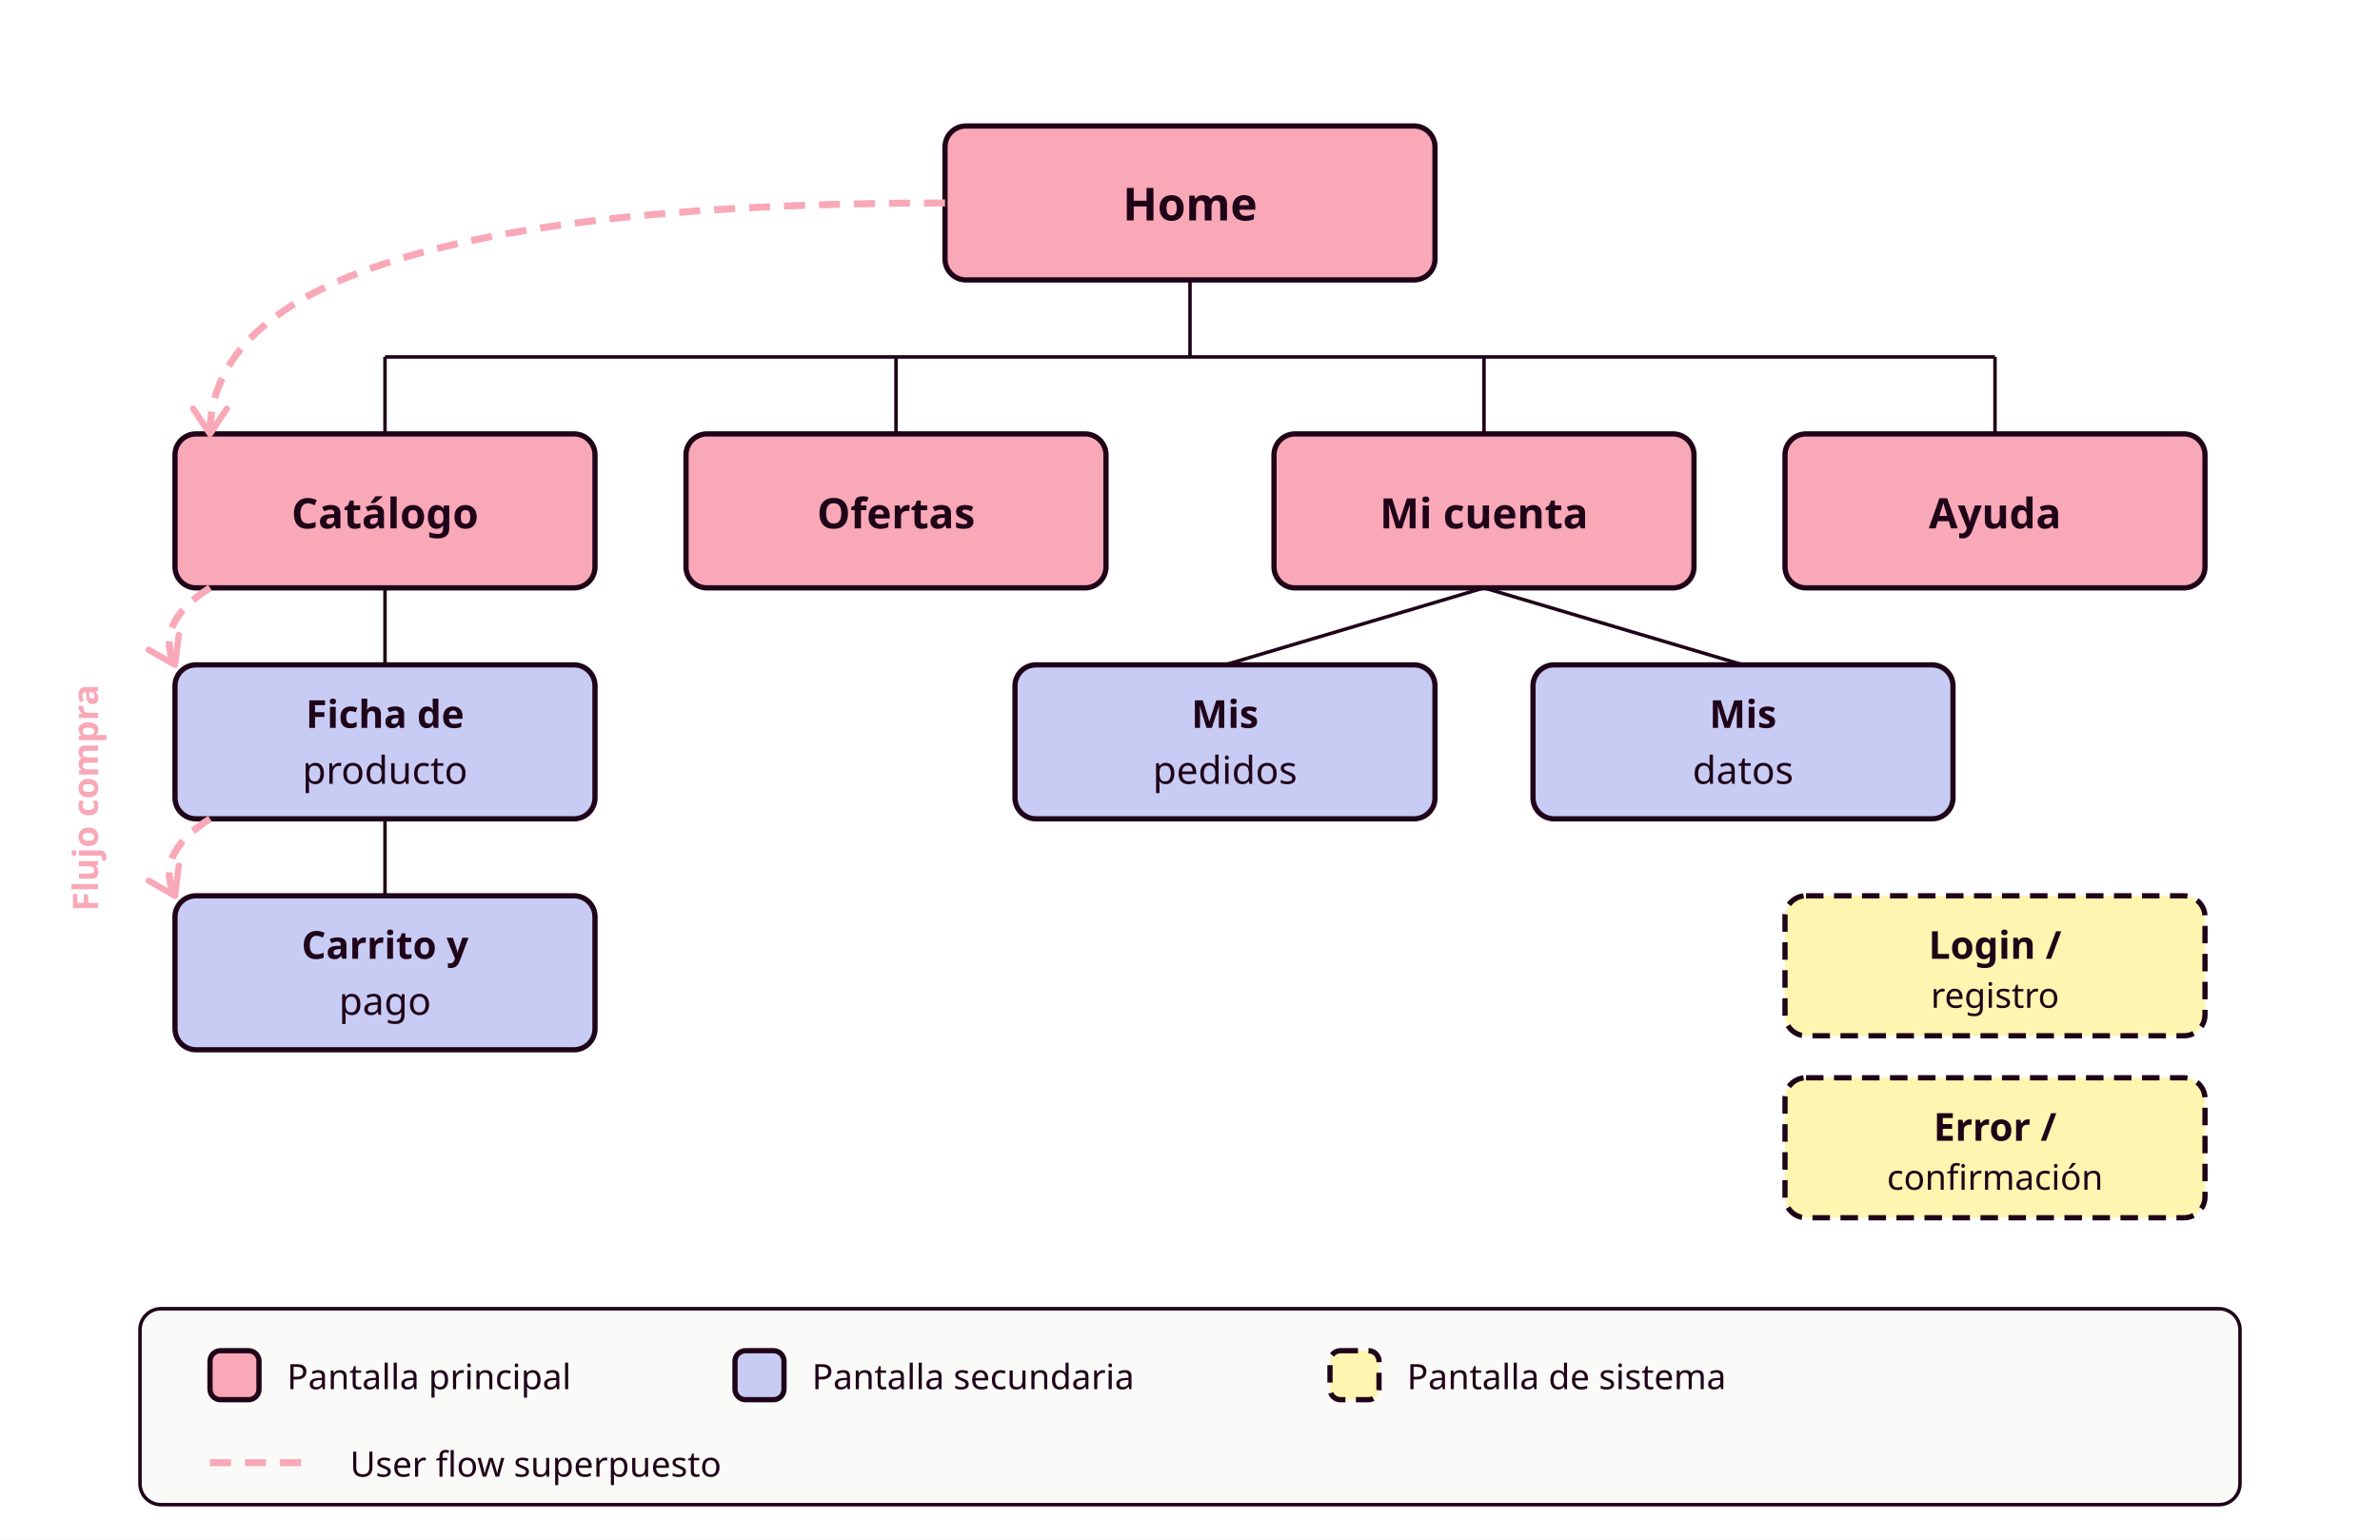
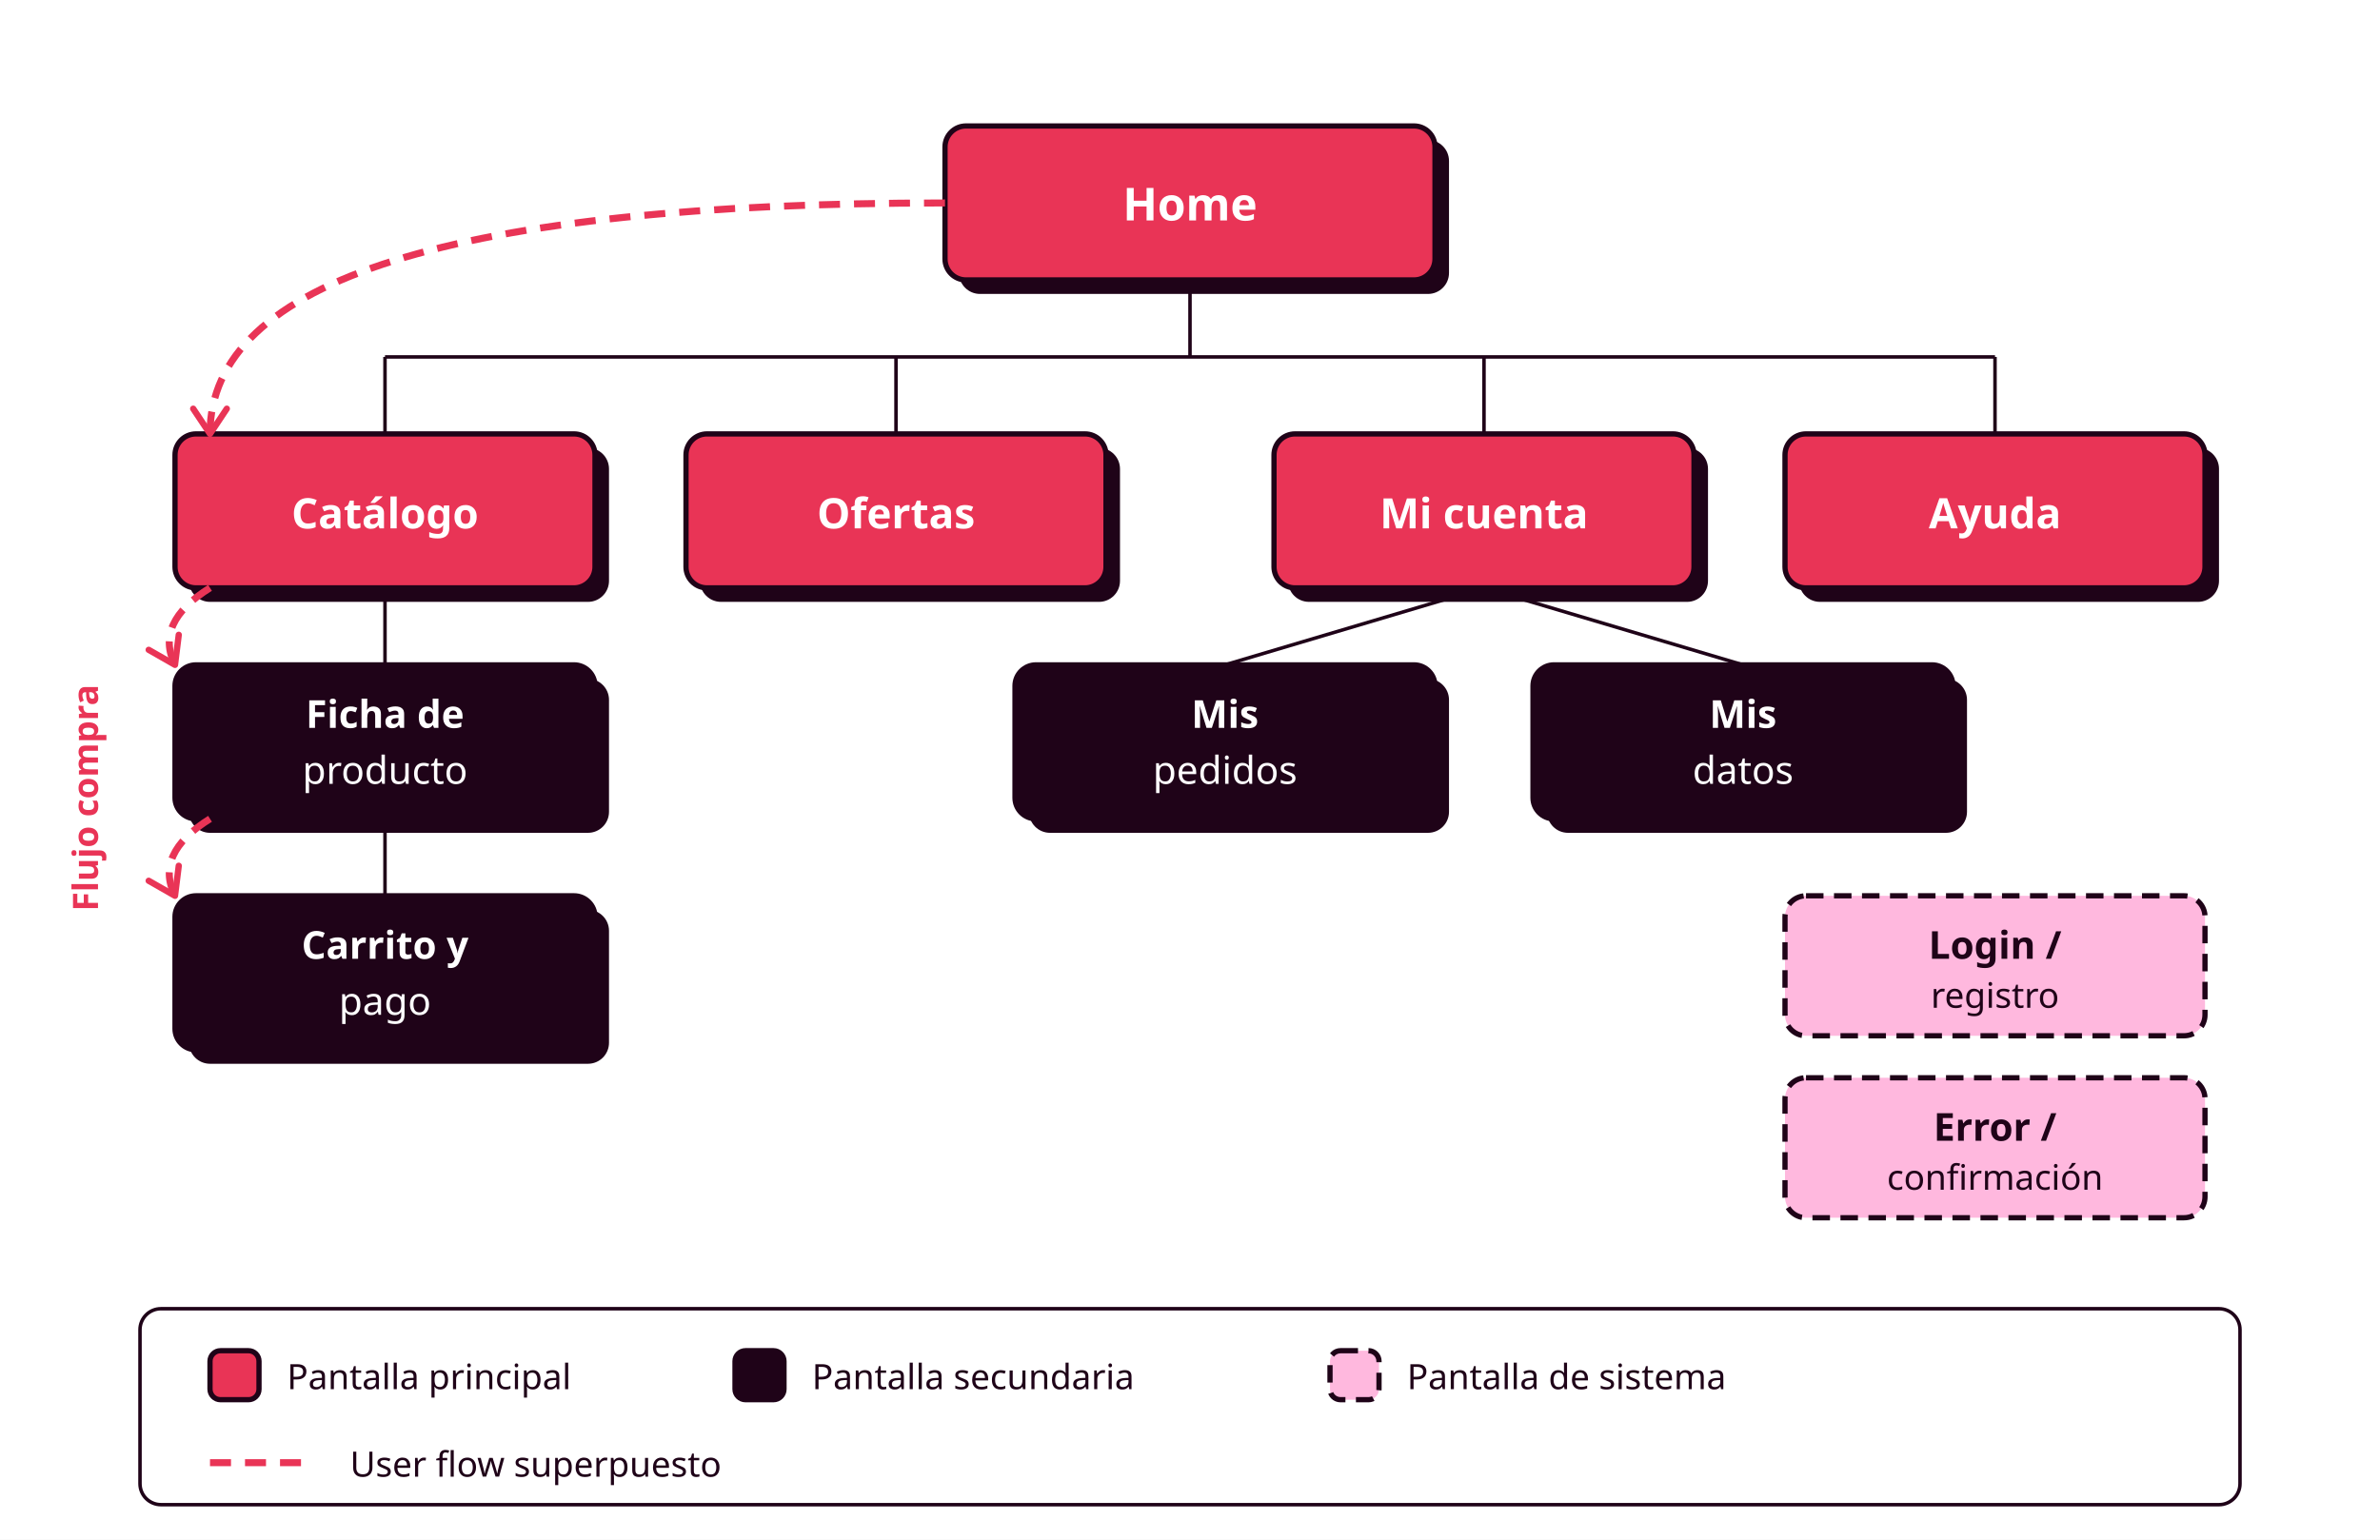
<svg xmlns="http://www.w3.org/2000/svg" width="680" height="440" viewBox="0 0 680 440" role="img" font-family="IBM Plex Sans, system-ui, sans-serif">
  <defs>
    <style>
      .bg  { fill: #ffffff; }
      .txt { fill: #1F0318; }
-       .principal  { fill: #F9A8B8; stroke: #1F0318; stroke-width: 1.5; }
-       .secundaria { fill: #C8CCF5; stroke: #1F0318; stroke-width: 1.5; }
-       .sistema    { fill: #FFF5B0; stroke: #1F0318; stroke-width: 1.5; stroke-dasharray: 5 3; }
-       .caja       { fill: #FAFAF8; stroke: #1F0318; stroke-width: 1; }
+       .txt-inv { fill: #ffffff; }
+       .sombra { fill: #1F0318; }
+       .principal  { fill: #E93456; stroke: #1F0318; stroke-width: 1.5; }
+       .secundaria { fill: #1F0318; stroke: #1F0318; stroke-width: 1.5; }
+       .sistema    { fill: #FFB8DE; stroke: #1F0318; stroke-width: 1.5; stroke-dasharray: 5 3; }
+       .caja       { fill: #ffffff; stroke: #1F0318; stroke-width: 1; }
      .linea      { stroke: #1F0318; stroke-width: 1; }
-       .flujo      { stroke: #F9A8B8; stroke-width: 2; stroke-dasharray: 6 4; fill: none; }
+       .flujo      { stroke: #E93456; stroke-width: 2; stroke-dasharray: 6 4; fill: none; }
      @media (prefers-color-scheme: dark) {
-         .bg { fill: #121212; }
-         .txt { fill: #e0e0e0; }
-         .principal  { fill: #5a2030; stroke: #555; }
-         .secundaria { fill: #1e2050; stroke: #555; }
-         .sistema    { fill: #3a3000; stroke: #555; stroke-dasharray: 5 3; }
-         .caja       { fill: #262626; stroke: #555; }
-         .linea      { stroke: #555; }
-         .flujo      { stroke: #F9A8B8; }
+         .bg { fill: #150911; }
+         .txt { fill: #F5E9EE; }
+         .sombra { fill: #000000; }
+         .principal  { fill: #E93456; stroke: #F5E9EE; }
+         .secundaria { fill: #0A0409; stroke: #F5E9EE; }
+         .sistema    { fill: #5C2E44; stroke: #F5E9EE; stroke-dasharray: 5 3; }
+         .caja       { fill: #2A1620; stroke: #F5E9EE; }
+         .linea      { stroke: #F5E9EE; }
+         .flujo      { stroke: #E93456; }
      }
    </style>
    <marker id="arrflow" viewBox="0 0 10 10" refX="8" refY="5" markerWidth="6" markerHeight="6" orient="auto-start-reverse">
-       <path d="M2 1L8 5L2 9" fill="none" stroke="#F9A8B8" stroke-width="1.5" stroke-linecap="round" stroke-linejoin="round" />
+       <path d="M2 1L8 5L2 9" fill="none" stroke="#E93456" stroke-width="1.5" stroke-linecap="round" stroke-linejoin="round" />
    </marker>
  </defs>
  <rect width="680" height="440" class="bg" />
  <line x1="340" y1="80" x2="340" y2="102" class="linea" />
  <line x1="110" y1="102" x2="570" y2="102" class="linea" />
  <line x1="110" y1="102" x2="110" y2="124" class="linea" />
  <line x1="256" y1="102" x2="256" y2="124" class="linea" />
  <line x1="424" y1="102" x2="424" y2="124" class="linea" />
  <line x1="570" y1="102" x2="570" y2="124" class="linea" />
  <line x1="110" y1="168" x2="110" y2="190" class="linea" />
  <line x1="110" y1="234" x2="110" y2="256" class="linea" />
  <line x1="424" y1="168" x2="350" y2="190" class="linea" />
  <line x1="424" y1="168" x2="498" y2="190" class="linea" />
+   <rect x="274" y="40" width="140" height="44" rx="6" class="sombra" />
  <rect x="270" y="36" width="140" height="44" rx="6" class="principal" />
-   <text x="340" y="63" text-anchor="middle" font-size="13" font-weight="700" class="txt">Home</text>
+   <text x="340" y="63" text-anchor="middle" font-size="13" font-weight="700" class="txt-inv">Home</text>
+   <rect x="54" y="128" width="120" height="44" rx="6" class="sombra" />
  <rect x="50" y="124" width="120" height="44" rx="6" class="principal" />
-   <text x="110" y="151" text-anchor="middle" font-size="12" font-weight="600" class="txt">Catálogo</text>
+   <text x="110" y="151" text-anchor="middle" font-size="12" font-weight="600" class="txt-inv">Catálogo</text>
+   <rect x="200" y="128" width="120" height="44" rx="6" class="sombra" />
  <rect x="196" y="124" width="120" height="44" rx="6" class="principal" />
-   <text x="256" y="151" text-anchor="middle" font-size="12" font-weight="600" class="txt">Ofertas</text>
+   <text x="256" y="151" text-anchor="middle" font-size="12" font-weight="600" class="txt-inv">Ofertas</text>
+   <rect x="368" y="128" width="120" height="44" rx="6" class="sombra" />
  <rect x="364" y="124" width="120" height="44" rx="6" class="principal" />
-   <text x="424" y="151" text-anchor="middle" font-size="12" font-weight="600" class="txt">Mi cuenta</text>
+   <text x="424" y="151" text-anchor="middle" font-size="12" font-weight="600" class="txt-inv">Mi cuenta</text>
+   <rect x="514" y="128" width="120" height="44" rx="6" class="sombra" />
  <rect x="510" y="124" width="120" height="44" rx="6" class="principal" />
-   <text x="570" y="151" text-anchor="middle" font-size="12" font-weight="600" class="txt">Ayuda</text>
+   <text x="570" y="151" text-anchor="middle" font-size="12" font-weight="600" class="txt-inv">Ayuda</text>
+   <rect x="54" y="194" width="120" height="44" rx="6" class="sombra" />
  <rect x="50" y="190" width="120" height="44" rx="6" class="secundaria" />
-   <text x="110" y="208" text-anchor="middle" font-size="11" font-weight="600" class="txt">Ficha de</text>
-   <text x="110" y="224" text-anchor="middle" font-size="11" class="txt">producto</text>
+   <text x="110" y="208" text-anchor="middle" font-size="11" font-weight="600" class="txt-inv">Ficha de</text>
+   <text x="110" y="224" text-anchor="middle" font-size="11" class="txt-inv">producto</text>
+   <rect x="54" y="260" width="120" height="44" rx="6" class="sombra" />
  <rect x="50" y="256" width="120" height="44" rx="6" class="secundaria" />
-   <text x="110" y="274" text-anchor="middle" font-size="11" font-weight="600" class="txt">Carrito y</text>
-   <text x="110" y="290" text-anchor="middle" font-size="11" class="txt">pago</text>
+   <text x="110" y="274" text-anchor="middle" font-size="11" font-weight="600" class="txt-inv">Carrito y</text>
+   <text x="110" y="290" text-anchor="middle" font-size="11" class="txt-inv">pago</text>
+   <rect x="294" y="194" width="120" height="44" rx="6" class="sombra" />
  <rect x="290" y="190" width="120" height="44" rx="6" class="secundaria" />
-   <text x="350" y="208" text-anchor="middle" font-size="11" font-weight="600" class="txt">Mis</text>
-   <text x="350" y="224" text-anchor="middle" font-size="11" class="txt">pedidos</text>
+   <text x="350" y="208" text-anchor="middle" font-size="11" font-weight="600" class="txt-inv">Mis</text>
+   <text x="350" y="224" text-anchor="middle" font-size="11" class="txt-inv">pedidos</text>
+   <rect x="442" y="194" width="120" height="44" rx="6" class="sombra" />
  <rect x="438" y="190" width="120" height="44" rx="6" class="secundaria" />
-   <text x="498" y="208" text-anchor="middle" font-size="11" font-weight="600" class="txt">Mis</text>
-   <text x="498" y="224" text-anchor="middle" font-size="11" class="txt">datos</text>
+   <text x="498" y="208" text-anchor="middle" font-size="11" font-weight="600" class="txt-inv">Mis</text>
+   <text x="498" y="224" text-anchor="middle" font-size="11" class="txt-inv">datos</text>
  <rect x="510" y="256" width="120" height="40" rx="6" class="sistema" />
  <text x="570" y="274" text-anchor="middle" font-size="11" font-weight="600" class="txt">Login /</text>
  <text x="570" y="288" text-anchor="middle" font-size="10" class="txt">registro</text>
  <rect x="510" y="308" width="120" height="40" rx="6" class="sistema" />
  <text x="570" y="326" text-anchor="middle" font-size="11" font-weight="600" class="txt">Error /</text>
  <text x="570" y="340" text-anchor="middle" font-size="10" class="txt">confirmación</text>
  <path d="M270 58 Q60 58 60 124" class="flujo" marker-end="url(#arrflow)" />
  <path d="M60 168 Q44 178 50 190" class="flujo" marker-end="url(#arrflow)" />
  <path d="M60 234 Q44 244 50 256" class="flujo" marker-end="url(#arrflow)" />
-   <text x="28" y="228" text-anchor="middle" font-size="10" fill="#F9A8B8" font-weight="600" transform="rotate(-90 28 228)">Flujo compra</text>
+   <text x="28" y="228" text-anchor="middle" font-size="10" fill="#E93456" font-weight="600" transform="rotate(-90 28 228)">Flujo compra</text>
  <rect x="40" y="374" width="600" height="56" rx="6" class="caja" />
  <rect x="60" y="386" width="14" height="14" rx="3" class="principal" />
  <text x="82" y="397" font-size="10" class="txt">Pantalla principal</text>
  <rect x="210" y="386" width="14" height="14" rx="3" class="secundaria" />
  <text x="232" y="397" font-size="10" class="txt">Pantalla secundaria</text>
  <rect x="380" y="386" width="14" height="14" rx="3" class="sistema" />
  <text x="402" y="397" font-size="10" class="txt">Pantalla de sistema</text>
  <line x1="60" y1="418" x2="90" y2="418" class="flujo" />
  <text x="100" y="422" font-size="10" class="txt">User flow superpuesto</text>
</svg>
